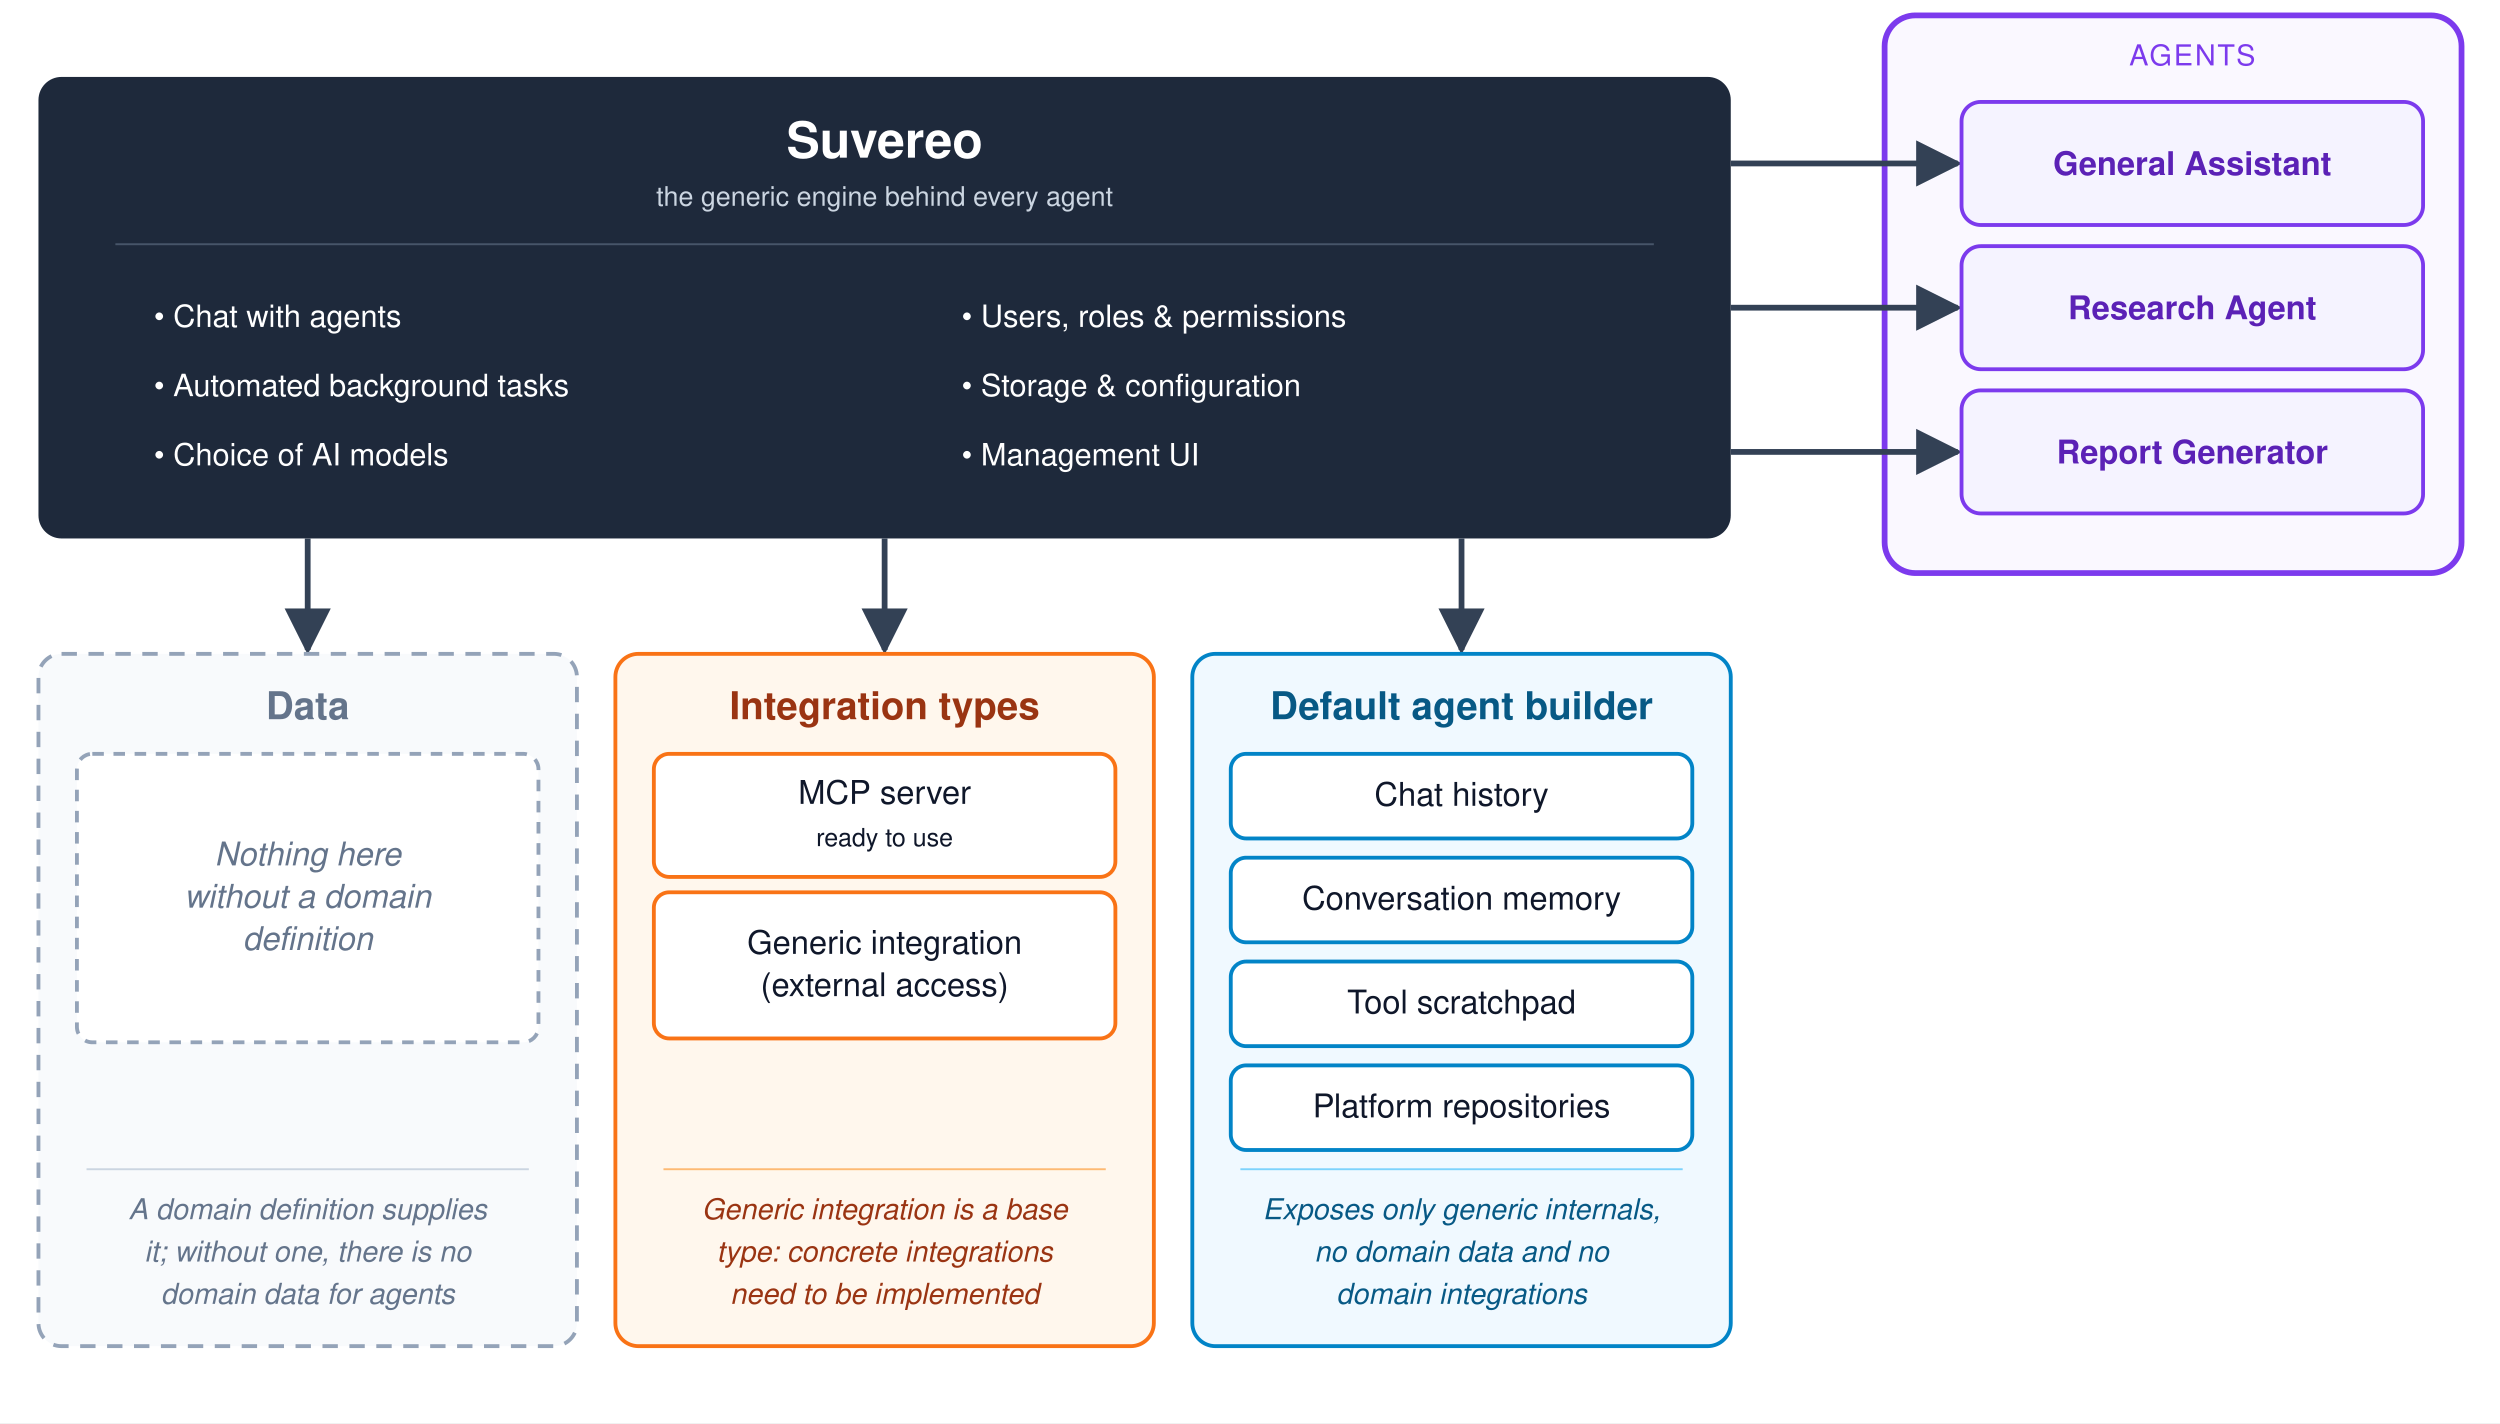
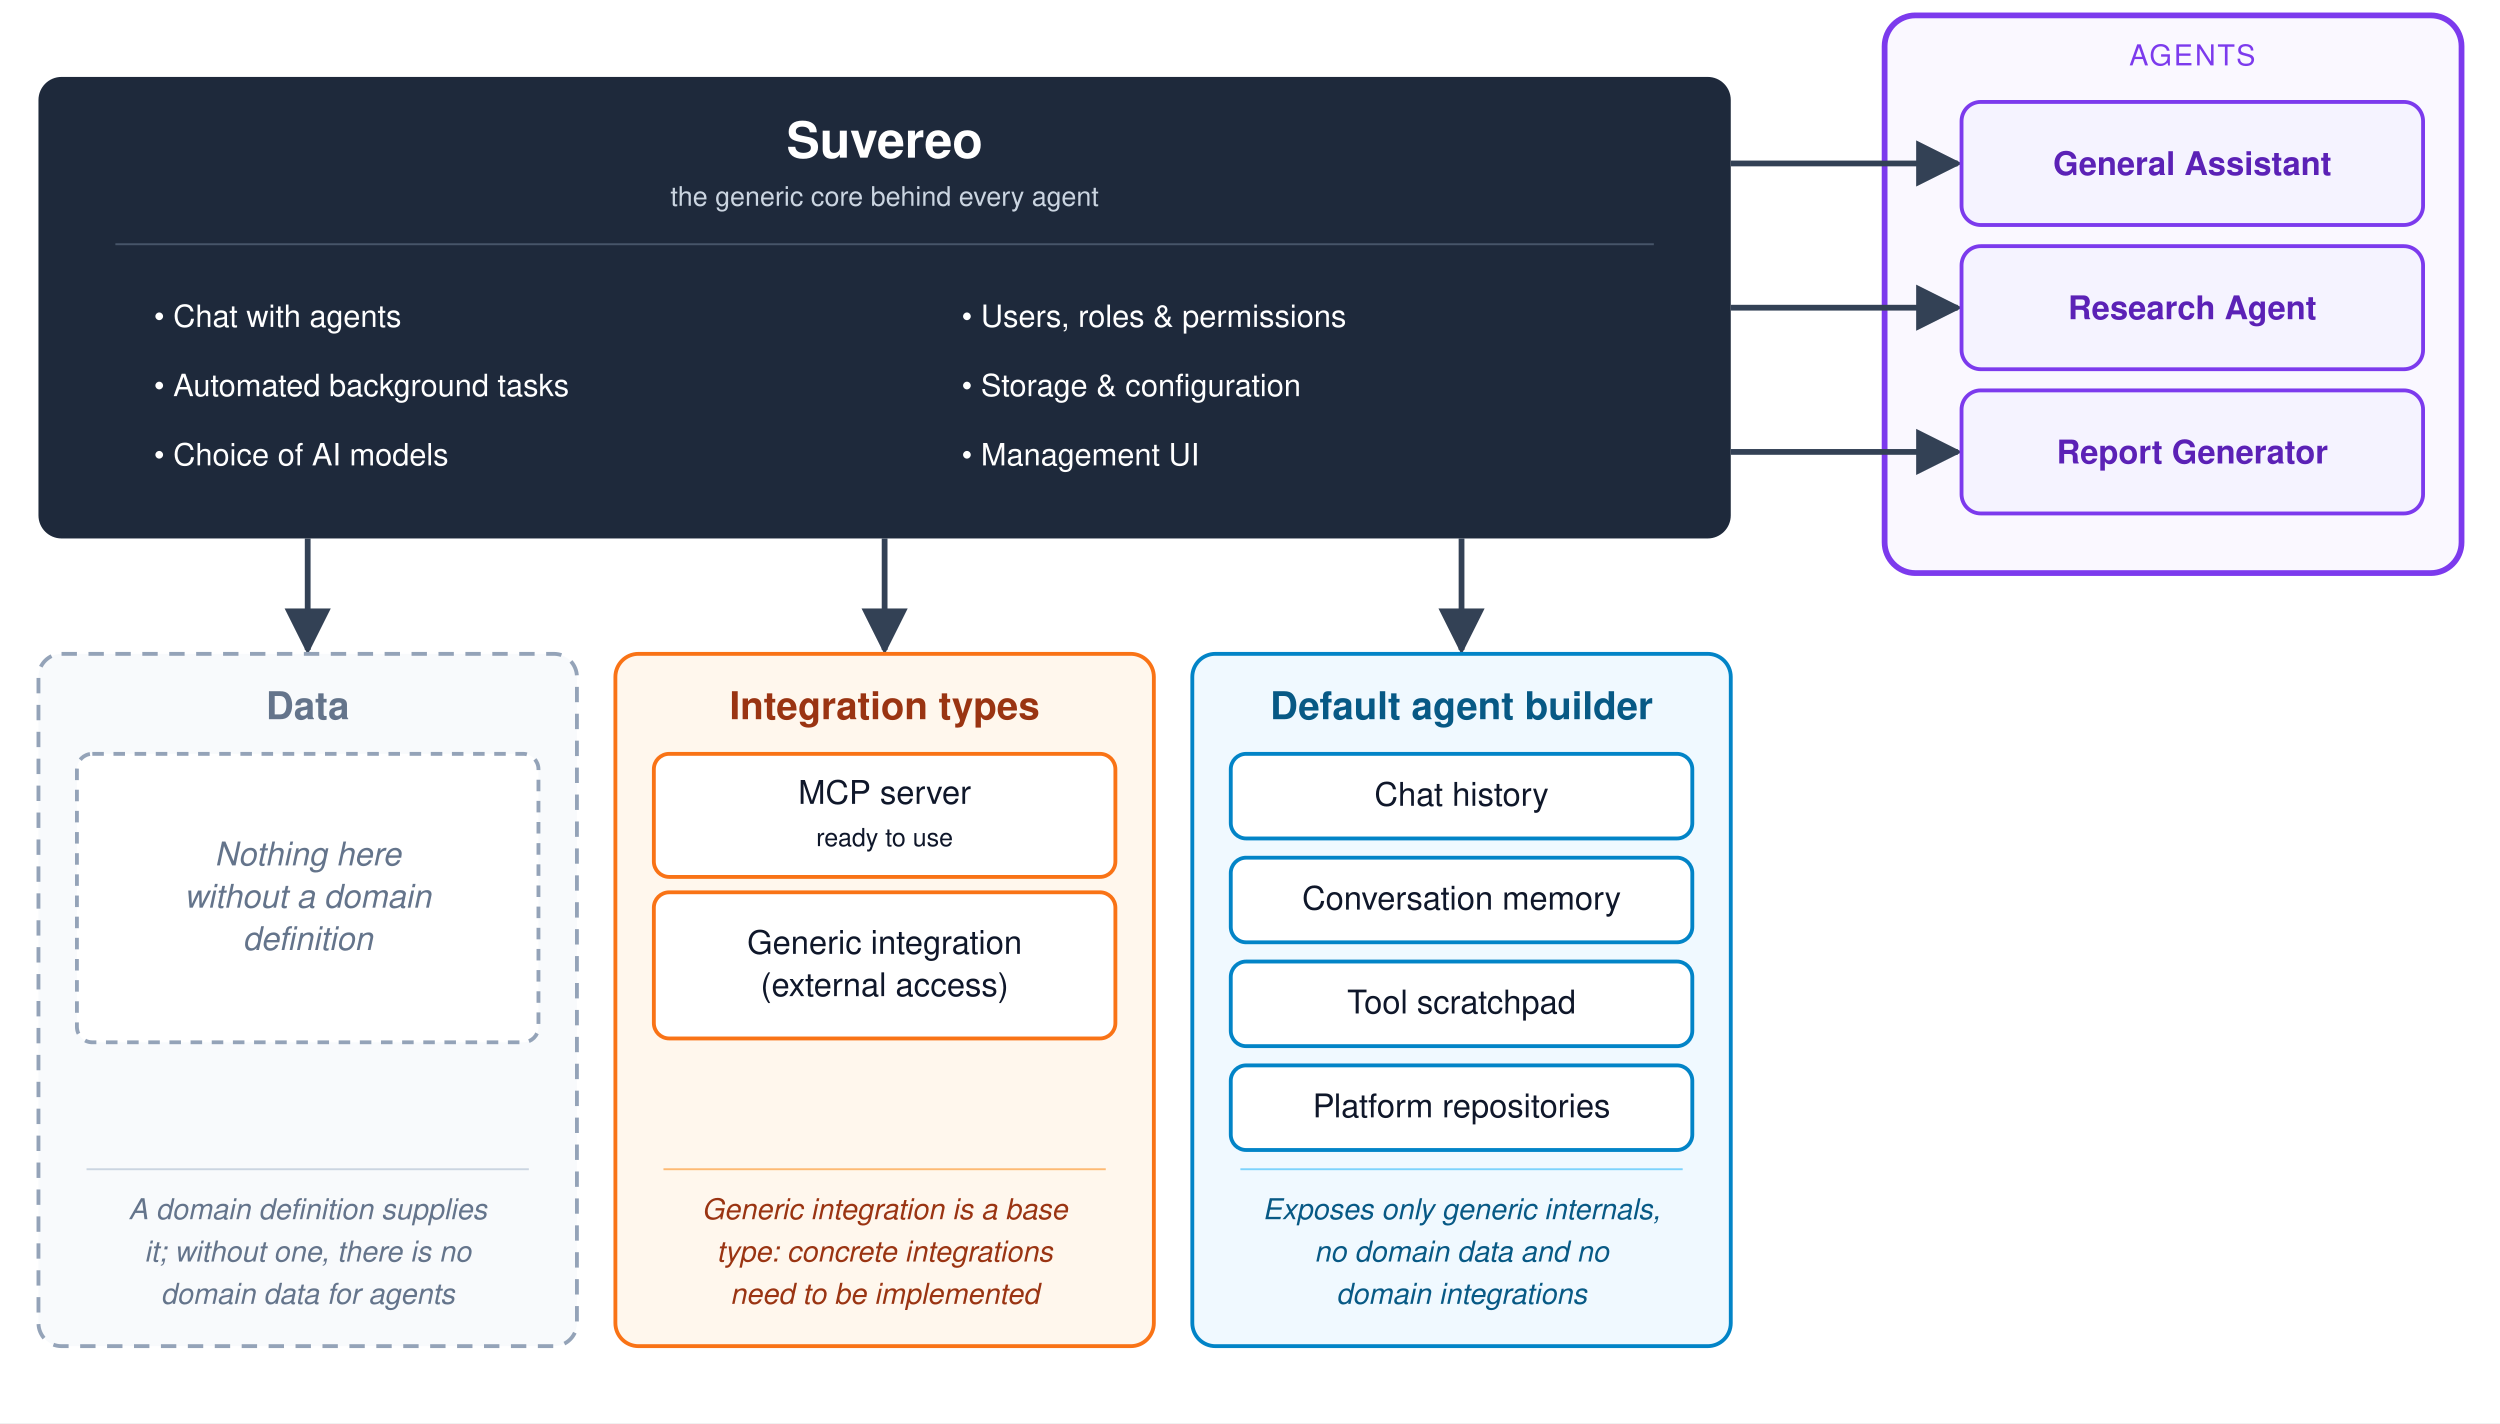
<svg xmlns="http://www.w3.org/2000/svg" width="1300" height="740" viewBox="0 0 1300 740" font-family="Helvetica, Arial, sans-serif">
  <defs>
    <marker id="arrow" viewBox="0 0 10 10" refX="9" refY="5" markerWidth="8" markerHeight="8" orient="auto-start-reverse">
      <path d="M0,0 L10,5 L0,10 z" fill="#334155" />
    </marker>
  </defs>
  <rect width="1300" height="740" fill="#ffffff" />
  <rect x="980" y="8" width="300" height="290" rx="16" fill="#faf8ff" stroke="#7c3aed" stroke-width="3" />
  <text x="1140" y="34" text-anchor="middle" font-size="15" fill="#7c3aed" letter-spacing="1">AGENTS</text>
  <rect x="20" y="40" width="880" height="240" rx="12" fill="#1e293b" />
  <text x="460" y="82" text-anchor="middle" font-size="26" font-weight="700" fill="#fff">Suvereo</text>
-   <text x="460" y="107" text-anchor="middle" font-size="14" fill="#cbd5e1">the generic engine behind every agent</text>
+   <text x="460" y="107" text-anchor="middle" font-size="14" fill="#cbd5e1">the generic core behind every agent</text>
  <line x1="60" y1="127" x2="860" y2="127" stroke="#475569" stroke-width="1" />
  <g font-size="16" fill="#fff">
    <text x="80" y="170">• Chat with agents</text>
    <text x="80" y="206">• Automated background tasks</text>
    <text x="80" y="242">• Choice of AI models</text>
    <text x="500" y="170">• Users, roles &amp; permissions</text>
    <text x="500" y="206">• Storage &amp; configuration</text>
    <text x="500" y="242">• Management UI</text>
  </g>
  <line x1="160" y1="280" x2="160" y2="338" stroke="#334155" stroke-width="3" marker-end="url(#arrow)" />
  <line x1="460" y1="280" x2="460" y2="338" stroke="#334155" stroke-width="3" marker-end="url(#arrow)" />
  <line x1="760" y1="280" x2="760" y2="338" stroke="#334155" stroke-width="3" marker-end="url(#arrow)" />
  <rect x="20" y="340" width="280" height="360" rx="12" fill="#f8fafc" stroke="#94a3b8" stroke-width="2" stroke-dasharray="8 6" />
  <text x="160" y="374" text-anchor="middle" font-size="20" font-weight="700" fill="#64748b">Data</text>
  <rect x="40" y="392" width="240" height="150" rx="8" fill="#fff" stroke="#94a3b8" stroke-width="2" stroke-dasharray="6 5" />
  <text x="160" y="450" text-anchor="middle" font-size="17" fill="#64748b" font-style="italic">Nothing here</text>
  <text x="160" y="472" text-anchor="middle" font-size="17" fill="#64748b" font-style="italic">without a domain</text>
  <text x="160" y="494" text-anchor="middle" font-size="17" fill="#64748b" font-style="italic">definition</text>
  <line x1="45" y1="608" x2="275" y2="608" stroke="#cbd5e1" stroke-width="1" />
  <text x="160" y="634" text-anchor="middle" font-size="15" font-style="italic" fill="#64748b">A domain definition supplies</text>
  <text x="160" y="656" text-anchor="middle" font-size="15" font-style="italic" fill="#64748b">it; without one, there is no</text>
  <text x="160" y="678" text-anchor="middle" font-size="15" font-style="italic" fill="#64748b">domain data for agents</text>
  <rect x="320" y="340" width="280" height="360" rx="12" fill="#fff7ed" stroke="#f97316" stroke-width="2" />
  <text x="460" y="374" text-anchor="middle" font-size="20" font-weight="700" fill="#9a3412">Integration types</text>
  <rect x="340" y="392" width="240" height="64" rx="8" fill="#fff" stroke="#f97316" stroke-width="2" />
  <text x="460" y="418" text-anchor="middle" font-size="17" fill="#0f172a">MCP server</text>
  <text x="460" y="440" text-anchor="middle" font-size="13" fill="#0f172a">ready to use</text>
  <rect x="340" y="464" width="240" height="76" rx="8" fill="#fff" stroke="#f97316" stroke-width="2" />
  <text x="460" y="496" text-anchor="middle" font-size="17" fill="#0f172a">Generic integration</text>
  <text x="460" y="518" text-anchor="middle" font-size="17" fill="#0f172a">(external access)</text>
  <line x1="345" y1="608" x2="575" y2="608" stroke="#fdba74" stroke-width="1" />
  <text x="460" y="634" text-anchor="middle" font-size="15" font-style="italic" fill="#9a3412">Generic integration is a base</text>
  <text x="460" y="656" text-anchor="middle" font-size="15" font-style="italic" fill="#9a3412">type: concrete integrations</text>
  <text x="460" y="678" text-anchor="middle" font-size="15" font-style="italic" fill="#9a3412">need to be implemented</text>
  <rect x="620" y="340" width="280" height="360" rx="12" fill="#f0f9ff" stroke="#0284c7" stroke-width="2" />
  <text x="760" y="374" text-anchor="middle" font-size="20" font-weight="700" fill="#075985">Default agent builder</text>
  <rect x="640" y="392" width="240" height="44" rx="8" fill="#fff" stroke="#0284c7" stroke-width="2" />
  <text x="760" y="419" text-anchor="middle" font-size="17" fill="#0f172a">Chat history</text>
  <rect x="640" y="446" width="240" height="44" rx="8" fill="#fff" stroke="#0284c7" stroke-width="2" />
  <text x="760" y="473" text-anchor="middle" font-size="17" fill="#0f172a">Conversation memory</text>
  <rect x="640" y="500" width="240" height="44" rx="8" fill="#fff" stroke="#0284c7" stroke-width="2" />
  <text x="760" y="527" text-anchor="middle" font-size="17" fill="#0f172a">Tool scratchpad</text>
  <rect x="640" y="554" width="240" height="44" rx="8" fill="#fff" stroke="#0284c7" stroke-width="2" />
  <text x="760" y="581" text-anchor="middle" font-size="17" fill="#0f172a">Platform repositories</text>
  <line x1="645" y1="608" x2="875" y2="608" stroke="#7dd3fc" stroke-width="1" />
  <text x="760" y="634" text-anchor="middle" font-size="15" font-style="italic" fill="#075985">Exposes only generic internals,</text>
  <text x="760" y="656" text-anchor="middle" font-size="15" font-style="italic" fill="#075985">no domain data and no</text>
  <text x="760" y="678" text-anchor="middle" font-size="15" font-style="italic" fill="#075985">domain integrations</text>
  <line x1="900" y1="85" x2="1018" y2="85" stroke="#334155" stroke-width="3" marker-end="url(#arrow)" />
  <line x1="900" y1="160" x2="1018" y2="160" stroke="#334155" stroke-width="3" marker-end="url(#arrow)" />
  <line x1="900" y1="235" x2="1018" y2="235" stroke="#334155" stroke-width="3" marker-end="url(#arrow)" />
  <rect x="1020" y="53" width="240" height="64" rx="10" fill="#f5f3ff" stroke="#7c3aed" stroke-width="2" />
  <text x="1140" y="91" text-anchor="middle" font-size="17" font-weight="700" fill="#5b21b6">General Assistant</text>
  <rect x="1020" y="128" width="240" height="64" rx="10" fill="#f5f3ff" stroke="#7c3aed" stroke-width="2" />
  <text x="1140" y="166" text-anchor="middle" font-size="17" font-weight="700" fill="#5b21b6">Research Agent</text>
  <rect x="1020" y="203" width="240" height="64" rx="10" fill="#f5f3ff" stroke="#7c3aed" stroke-width="2" />
  <text x="1140" y="241" text-anchor="middle" font-size="17" font-weight="700" fill="#5b21b6">Report Generator</text>
</svg>
